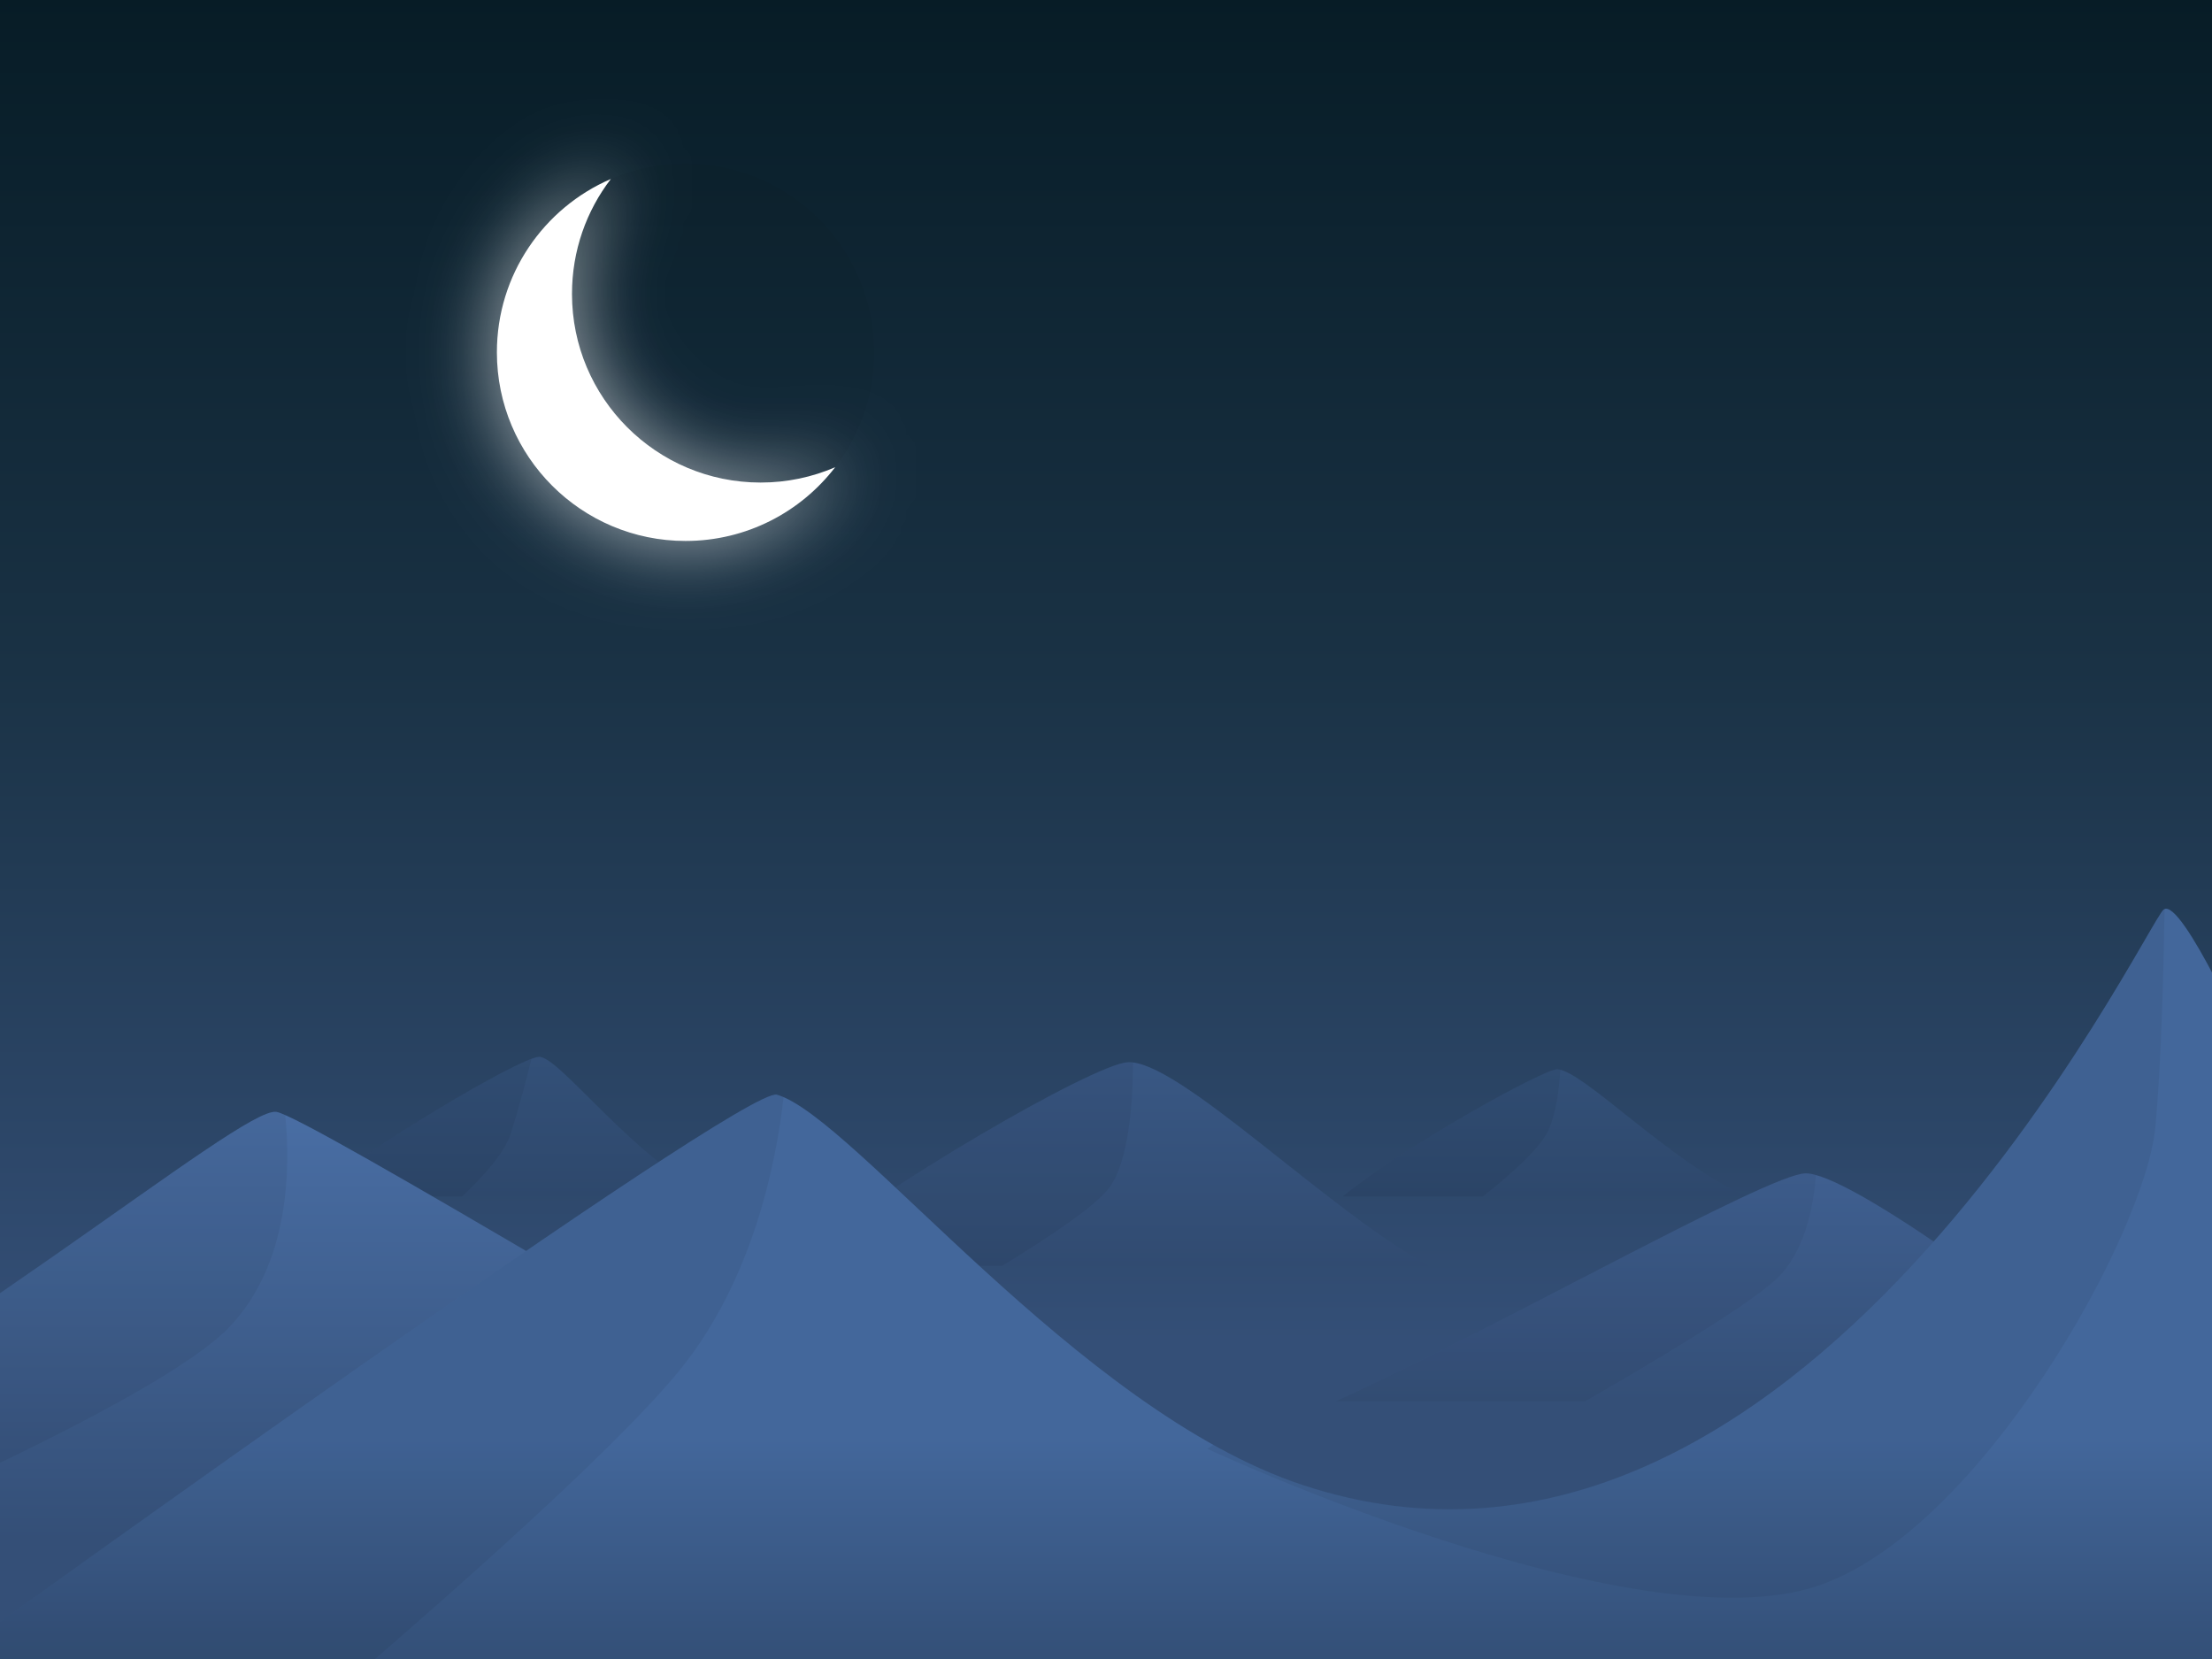
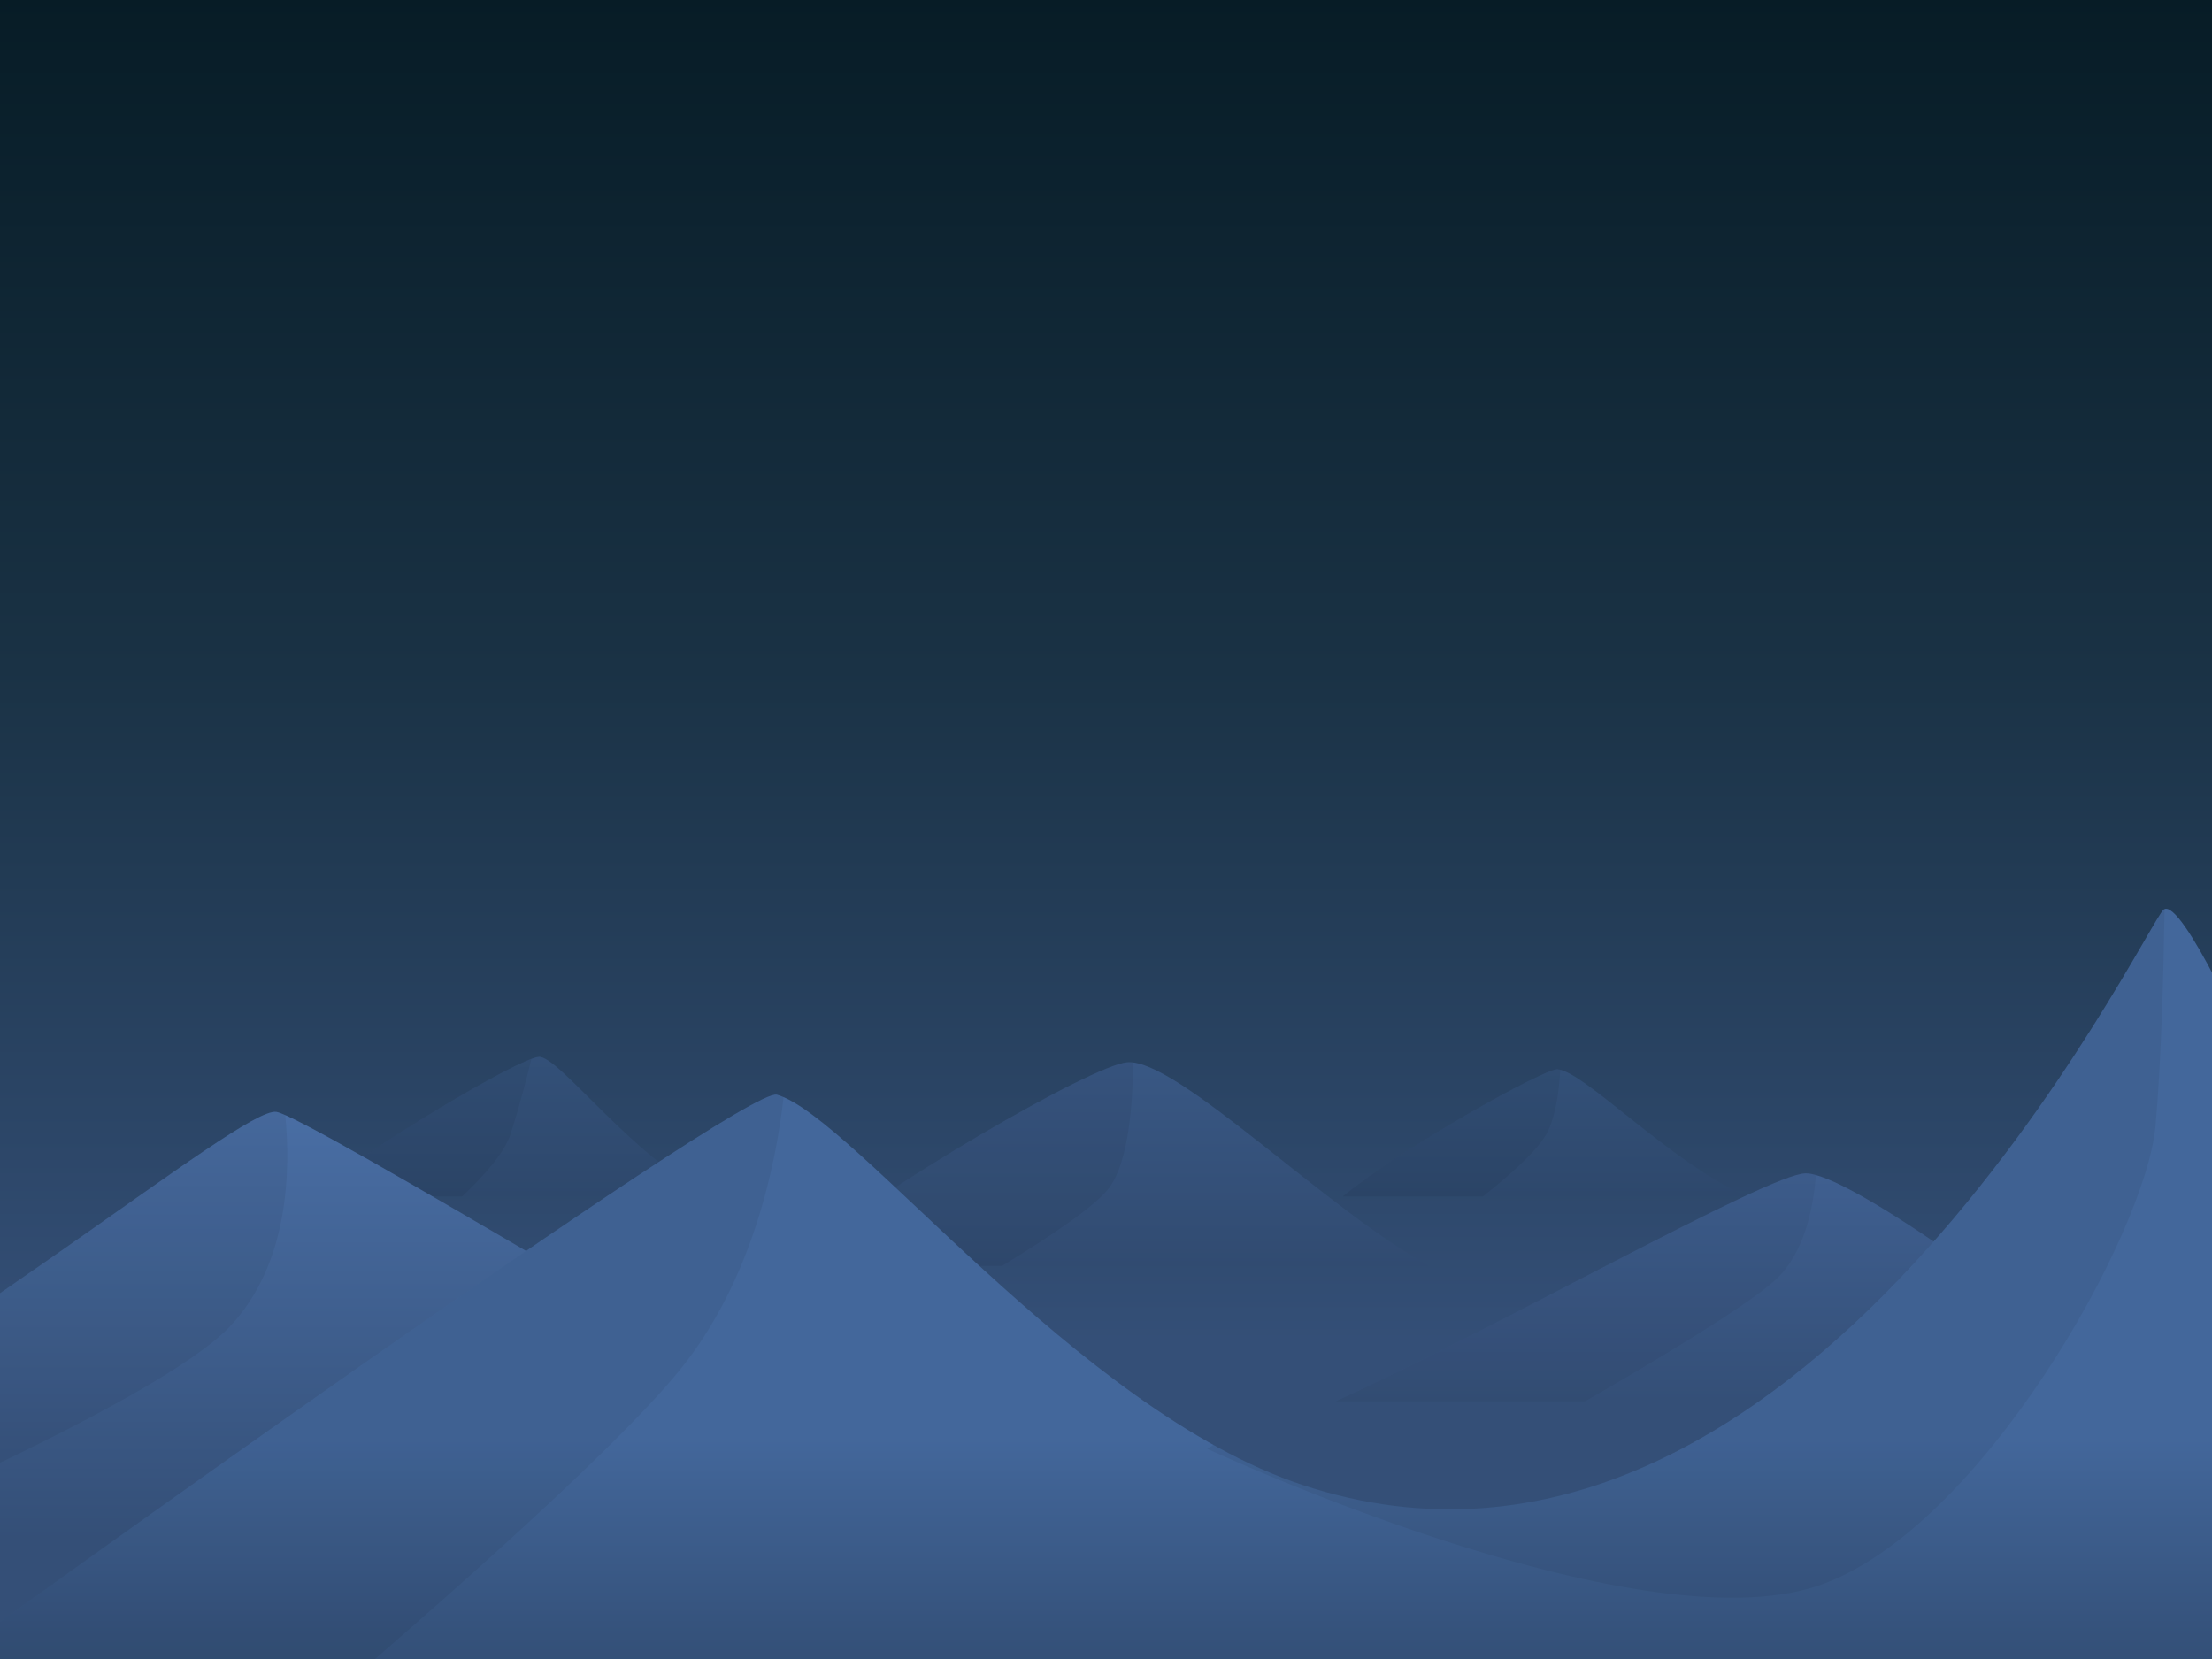
<svg xmlns="http://www.w3.org/2000/svg" xmlns:xlink="http://www.w3.org/1999/xlink" width="640px" height="480px" id="svg3728" version="1.1">
  <defs id="defs3730">
    <linearGradient id="linearGradient3253">
      <stop style="stop-color:#2e486c;stop-opacity:1;" offset="0" id="stop3255" />
      <stop style="stop-color:#34527b;stop-opacity:1;" offset="1" id="stop3257" />
    </linearGradient>
    <linearGradient id="linearGradient3245">
      <stop style="stop-color:#2e486c;stop-opacity:1;" offset="0" id="stop3247" />
      <stop style="stop-color:#35547e;stop-opacity:1;" offset="1" id="stop3249" />
    </linearGradient>
    <linearGradient id="linearGradient3237">
      <stop style="stop-color:#314b71;stop-opacity:1;" offset="0" id="stop3239" />
      <stop style="stop-color:#3c5d8c;stop-opacity:1;" offset="1" id="stop3241" />
    </linearGradient>
    <linearGradient id="linearGradient3229">
      <stop style="stop-color:#344f77;stop-opacity:1;" offset="0" id="stop3231" />
      <stop style="stop-color:#4b71ac;stop-opacity:1;" offset="1" id="stop3233" />
    </linearGradient>
    <linearGradient id="linearGradient3221">
      <stop style="stop-color:#5078b3;stop-opacity:1;" offset="0" id="stop3223" />
      <stop style="stop-color:#344f77;stop-opacity:1;" offset="1" id="stop3225" />
    </linearGradient>
    <linearGradient id="linearGradient3213">
      <stop style="stop-color:#43679b;stop-opacity:1;" offset="0" id="stop3215" />
      <stop style="stop-color:#2d4669;stop-opacity:1;" offset="1" id="stop3217" />
    </linearGradient>
    <linearGradient id="linearGradient4387">
      <stop style="stop-color:#b1d8df;stop-opacity:1;" offset="0" id="stop4389" />
      <stop style="stop-color:#729fb7;stop-opacity:1;" offset="1" id="stop4391" />
    </linearGradient>
    <linearGradient id="linearGradient4375">
      <stop style="stop-color:#c6e4e6;stop-opacity:1;" offset="0" id="stop4377" />
      <stop style="stop-color:#4c758e;stop-opacity:1;" offset="1" id="stop4379" />
    </linearGradient>
    <linearGradient id="linearGradient4369">
      <stop id="stop4371" offset="0" style="stop-color:#0d3d5a;stop-opacity:1;" />
      <stop id="stop4373" offset="1" style="stop-color:#c6e4e6;stop-opacity:1" />
    </linearGradient>
    <linearGradient id="linearGradient4307">
      <stop style="stop-color:#678fb5;stop-opacity:1;" offset="0" id="stop4309" />
      <stop style="stop-color:#bcdee2;stop-opacity:1;" offset="1" id="stop4311" />
    </linearGradient>
    <linearGradient id="linearGradient4301">
      <stop id="stop4303" offset="0" style="stop-color:#0d3d5a;stop-opacity:1;" />
      <stop id="stop4305" offset="1" style="stop-color:#c6e4e6;stop-opacity:1" />
    </linearGradient>
    <linearGradient id="linearGradient4266">
      <stop style="stop-color:#0d3d5a;stop-opacity:1;" offset="0" id="stop4268" />
      <stop style="stop-color:#c6e4e6;stop-opacity:1" offset="1" id="stop4270" />
    </linearGradient>
    <linearGradient id="linearGradient4252">
      <stop style="stop-color:#071c26;stop-opacity:1;" offset="0" id="stop4254" />
      <stop id="stop4262" offset="0.5" style="stop-color:#1a3245;stop-opacity:1;" />
      <stop style="stop-color:#344f77;stop-opacity:1;" offset="1" id="stop4256" />
    </linearGradient>
    <linearGradient xlink:href="#linearGradient4252" id="linearGradient4258" x1="321.608" y1="-1.003" x2="321.608" y2="388.142" gradientUnits="userSpaceOnUse" />
    <linearGradient xlink:href="#linearGradient4266" id="linearGradient4295" gradientUnits="userSpaceOnUse" gradientTransform="matrix(0.8186788,0,0,0.8186788,117.1446,56.85353)" x1="241.872" y1="205.221" x2="218.498" y2="390.55" />
    <filter id="filter4412" x="-0.245" width="1.489" y="-0.229" height="1.458">
      <feGaussianBlur stdDeviation="8.273" id="feGaussianBlur4414" />
    </filter>
    <linearGradient xlink:href="#linearGradient3213" id="linearGradient3219" x1="322.05" y1="415.816" x2="322.05" y2="505.816" gradientUnits="userSpaceOnUse" />
    <linearGradient xlink:href="#linearGradient3221" id="linearGradient3227" x1="76.32" y1="281.672" x2="76.32" y2="445.397" gradientUnits="userSpaceOnUse" />
    <linearGradient xlink:href="#linearGradient3229" id="linearGradient3235" x1="494.487" y1="405.428" x2="494.487" y2="267.423" gradientUnits="userSpaceOnUse" />
    <linearGradient xlink:href="#linearGradient3237" id="linearGradient3243" x1="312.185" y1="366.262" x2="312.185" y2="281.784" gradientUnits="userSpaceOnUse" />
    <linearGradient xlink:href="#linearGradient3245" id="linearGradient3251" x1="446.915" y1="346.182" x2="446.915" y2="291.765" gradientUnits="userSpaceOnUse" />
    <linearGradient xlink:href="#linearGradient3253" id="linearGradient3259" x1="161.476" y1="346.182" x2="161.476" y2="296.241" gradientUnits="userSpaceOnUse" />
  </defs>
  <g id="layer1">
    <rect style="color:#000000;fill:url(#linearGradient4258);fill-opacity:1.0;fill-rule:evenodd;stroke:none;stroke-width:3;marker:none;visibility:visible;display:inline;overflow:visible;enable-background:accumulate" id="rect3740" width="644.13" height="483.373" x="-0.456" y="-1.003" />
-     <path style="opacity:0.57;fill:#ffffff;fill-opacity:1;fill-rule:evenodd;stroke:none;stroke-width:3;marker:none;visibility:visible;display:inline;overflow:visible;filter:url(#filter4412);enable-background:accumulate" d="M 181.406,40.531 C 181.309,40.552 181.215,40.583 181.125,40.625 C 165.09,47.542 153.875,63.505 153.875,82.062 C 153.875,106.956 174.075,127.156 198.969,127.156 C 213.529,127.156 226.505,120.248 234.75,109.531 C 235.09,109.082 235.086,108.404 234.74,107.959 C 234.394,107.514 233.738,107.343 233.219,107.562 C 228.059,109.788 222.386,111.031 216.406,111.031 C 192.908,111.031 173.875,91.998 173.875,68.5 C 173.875,58.75 177.147,49.763 182.656,42.594 C 183.293,41.775 182.427,40.346 181.406,40.531 L 181.406,40.531 z" id="path4354" transform="matrix(1.245855,0,0,1.245855,-49.53605,-0.3080361)" />
    <path style="fill:url(#linearGradient3243);fill-opacity:1;fill-rule:evenodd;stroke:none;stroke-width:3;marker:none;visibility:visible;display:inline;overflow:visible;enable-background:accumulate" d="M 413.531,366.262 L 227.185,366.262 C 256.133,342.677 316.085,308.158 326.129,307.351 C 340.542,306.193 384.031,350.239 413.531,366.262 z" id="path4297" />
    <path id="path4383" d="M 450.536,309.347 C 458.27,309.838 482.899,336.054 505.368,346.182 L 388.463,346.182 C 406.623,331.386 446.277,309.511 450.536,309.347 z" style="fill:url(#linearGradient3251);fill-opacity:1;fill-rule:evenodd;stroke:none;stroke-width:3;marker:none;visibility:visible;display:inline;overflow:visible;enable-background:accumulate" />
    <path id="path4289" d="M 522.447,339.486 C 511.745,339.486 431.552,385.115 386.488,405.428 L 620.956,405.428 C 584.533,375.752 534.563,339.486 522.447,339.486 z" style="fill:url(#linearGradient3235);fill-opacity:1;fill-rule:evenodd;stroke:none;stroke-width:3;marker:none;visibility:visible;display:inline;overflow:visible;enable-background:accumulate" />
    <path style="fill:url(#linearGradient3259);fill-opacity:1;fill-rule:evenodd;stroke:none;stroke-width:3;marker:none;visibility:visible;display:inline;overflow:visible;enable-background:accumulate" d="M 155.829,305.778 C 161.602,305.164 183.788,336.054 206.257,346.182 L 89.351,346.182 C 107.512,331.386 149.607,306.44 155.829,305.778 z" id="path4395" />
    <path style="opacity:0.056;fill:#000000;fill-opacity:1;fill-rule:evenodd;stroke:none;stroke-width:3;stroke-linecap:round;marker:none;marker-start:none;marker-mid:none;marker-end:none;stroke-miterlimit:4;stroke-dasharray:none;stroke-dashoffset:0;stroke-opacity:1;visibility:visible;display:inline;overflow:visible;enable-background:accumulate" d="M 153.75 306.375 C 143.221 310.26 106.1 332.535 89.344 346.188 L 133.688 346.188 C 140.413 339.853 146.087 333.293 147.781 327.969 C 150.194 320.386 152.255 312.5 153.75 306.375 z " id="path3276" />
    <path style="fill:url(#linearGradient3227);fill-opacity:1;fill-rule:evenodd;stroke:none;stroke-width:3;marker:none;visibility:visible;display:inline;overflow:visible;enable-background:accumulate" d="M 79.972,321.699 C 88.996,323.117 220.501,403.123 294.758,445.313 L -116.68,445.313 C -16.867,393.996 69.571,320.064 79.972,321.699 z" id="path4276" />
    <path style="opacity:0.056;fill:#000000;fill-opacity:1;fill-rule:evenodd;stroke:none;stroke-width:3;stroke-linecap:round;marker:none;marker-start:none;marker-mid:none;marker-end:none;stroke-miterlimit:4;stroke-dasharray:none;stroke-dashoffset:0;stroke-opacity:1;visibility:visible;display:inline;overflow:visible;enable-background:accumulate" d="M 326.125 307.344 C 316.081 308.151 256.135 342.665 227.188 366.25 L 289.938 366.25 C 304.209 357.534 317.313 348.68 321.031 343.531 C 326.612 335.804 327.77 319.249 327.812 307.406 C 327.216 307.333 326.648 307.302 326.125 307.344 z " id="path3281" />
    <path style="fill:url(#linearGradient3219);fill-opacity:1;fill-rule:evenodd;stroke:none;stroke-width:3;stroke-linecap:round;marker:none;stroke-miterlimit:4;stroke-dasharray:none;stroke-dashoffset:0;stroke-opacity:1;visibility:visible;display:inline;overflow:visible;enable-background:accumulate" d="M 651.844,305.745 C 651.844,305.745 631.192,259.277 626.028,263.149 C 620.865,267.021 521.075,477.336 376.908,429.66 C 311.685,408.09 246.933,323.072 224.786,316.731 C 215.114,313.962 -7.745,474.837 -7.745,474.837 L -7.745,505.816 L 647.972,501.943 L 651.844,305.745 L 651.844,305.745 z" id="path4264" />
-     <path style="opacity:0.037;fill:#000000;fill-opacity:1;fill-rule:evenodd;stroke:none;stroke-width:3;marker:none;visibility:visible;display:inline;overflow:visible;enable-background:accumulate" d="M 198.35,47.346 C 190.696,47.346 183.393,48.901 176.781,51.745 C 169.688,60.956 165.491,72.508 165.491,85.033 C 165.491,115.178 189.93,139.617 220.075,139.617 C 227.745,139.617 235.021,138.035 241.644,135.179 C 248.726,125.972 252.934,114.444 252.934,101.93 C 252.934,71.785 228.495,47.346 198.35,47.346 L 198.35,47.346 z" id="path4317" />
-     <path style="fill:#ffffff;fill-opacity:1;fill-rule:evenodd;stroke:none;stroke-width:3;marker:none;visibility:visible;display:inline;overflow:visible;enable-background:accumulate" d="M 176.742,51.784 C 157.341,60.153 143.766,79.458 143.766,101.93 C 143.766,132.075 168.206,156.514 198.35,156.514 C 215.981,156.514 231.665,148.15 241.644,135.179 C 235.021,138.035 227.745,139.617 220.075,139.617 C 189.93,139.617 165.491,115.178 165.491,85.033 C 165.491,72.528 169.669,60.988 176.742,51.784 L 176.742,51.784 z M 241.644,135.179 C 242.085,134.605 242.51,134.018 242.928,133.427 C 242.509,134.02 242.086,134.603 241.644,135.179 z M 228.874,56.651 C 230.326,57.632 231.73,58.692 233.078,59.804 C 231.731,58.692 230.326,57.632 228.874,56.651 z M 235.064,61.518 C 235.71,62.105 236.315,62.73 236.933,63.347 C 236.309,62.723 235.717,62.111 235.064,61.518 z M 240.476,67.202 C 241.588,68.55 242.648,69.955 243.629,71.406 C 242.648,69.955 241.588,68.55 240.476,67.202 z M 252.156,111.118 C 252.029,111.864 251.883,112.602 251.727,113.337 C 251.884,112.602 252.029,111.864 252.156,111.118 z" id="path4315" />
    <path style="opacity:0.056;fill:#000000;fill-opacity:1;fill-rule:evenodd;stroke:none;stroke-width:3;stroke-linecap:round;marker:none;marker-start:none;marker-mid:none;marker-end:none;stroke-miterlimit:4;stroke-dasharray:none;stroke-dashoffset:0;stroke-opacity:1;visibility:visible;display:inline;overflow:visible;enable-background:accumulate" d="M 224.531 316.688 C 211.656 316.457 -7.75 474.844 -7.75 474.844 L -7.75 505.812 L 78.969 505.312 C 116.485 473.555 175.862 421.968 196.562 396.562 C 217.864 370.42 224.601 336.343 226.719 317.438 C 226.049 317.149 225.388 316.892 224.781 316.719 C 224.706 316.697 224.633 316.689 224.531 316.688 z " id="path3261" />
    <path style="opacity:0.056;fill:#000000;fill-opacity:1;fill-rule:evenodd;stroke:none;stroke-width:3;stroke-linecap:round;marker:none;marker-start:none;marker-mid:none;marker-end:none;stroke-miterlimit:4;stroke-dasharray:none;stroke-dashoffset:0;stroke-opacity:1;visibility:visible;display:inline;overflow:visible;enable-background:accumulate" d="M 626.281 263 C 626.193 263.036 626.112 263.096 626.031 263.156 C 620.868 267.029 521.073 477.333 376.906 429.656 C 368.248 426.793 359.606 422.798 351.062 418.031 L 349.312 419.188 C 349.312 419.188 472.947 476.81 526.094 458.781 C 572.943 442.889 620.828 356.956 623.656 325.844 C 625.301 307.754 625.993 281.778 626.281 263 z " id="path3266" />
    <path style="opacity:0.056;fill:#000000;fill-opacity:1;fill-rule:evenodd;stroke:none;stroke-width:3;stroke-linecap:round;marker:none;marker-start:none;marker-mid:none;marker-end:none;stroke-miterlimit:4;stroke-dasharray:none;stroke-dashoffset:0;stroke-opacity:1;visibility:visible;display:inline;overflow:visible;enable-background:accumulate" d="M 79.438 321.688 C 67.419 322.349 -11.189 388.619 -104 438.594 L -103.156 445.312 L -48.281 445.312 C -5.182 426.456 51.266 399.891 66.469 383.844 C 83.728 365.626 84.091 338.33 82.531 322.625 C 81.365 322.112 80.454 321.764 79.969 321.688 C 79.806 321.662 79.637 321.677 79.438 321.688 z " id="path3271" />
    <path style="opacity:0.056;fill:#000000;fill-opacity:1;fill-rule:evenodd;stroke:none;stroke-width:3;stroke-linecap:round;marker:none;marker-start:none;marker-mid:none;marker-end:none;stroke-miterlimit:4;stroke-dasharray:none;stroke-dashoffset:0;stroke-opacity:1;visibility:visible;display:inline;overflow:visible;enable-background:accumulate" d="M 450.531 309.344 C 446.273 309.507 406.629 331.391 388.469 346.188 L 429.031 346.188 C 436.74 340.106 445.592 332.351 448 327 C 450.25 322 451.125 315.125 451.438 309.5 C 451.119 309.419 450.807 309.361 450.531 309.344 z " id="path3286" />
    <path style="opacity:0.045;fill:#000000;fill-opacity:1;fill-rule:evenodd;stroke:none;stroke-width:3;stroke-linecap:round;marker:none;marker-start:none;marker-mid:none;marker-end:none;stroke-miterlimit:4;stroke-dasharray:none;stroke-dashoffset:0;stroke-opacity:1;visibility:visible;display:inline;overflow:visible;enable-background:accumulate" d="M 522.438 339.5 C 511.736 339.5 431.565 385.124 386.5 405.438 L 458.594 405.438 C 478.303 394.098 504.759 378.337 513.5 370.5 C 521.989 362.889 524.658 349.66 525.406 339.969 C 524.267 339.655 523.251 339.5 522.438 339.5 z " id="path3291" />
  </g>
</svg>
